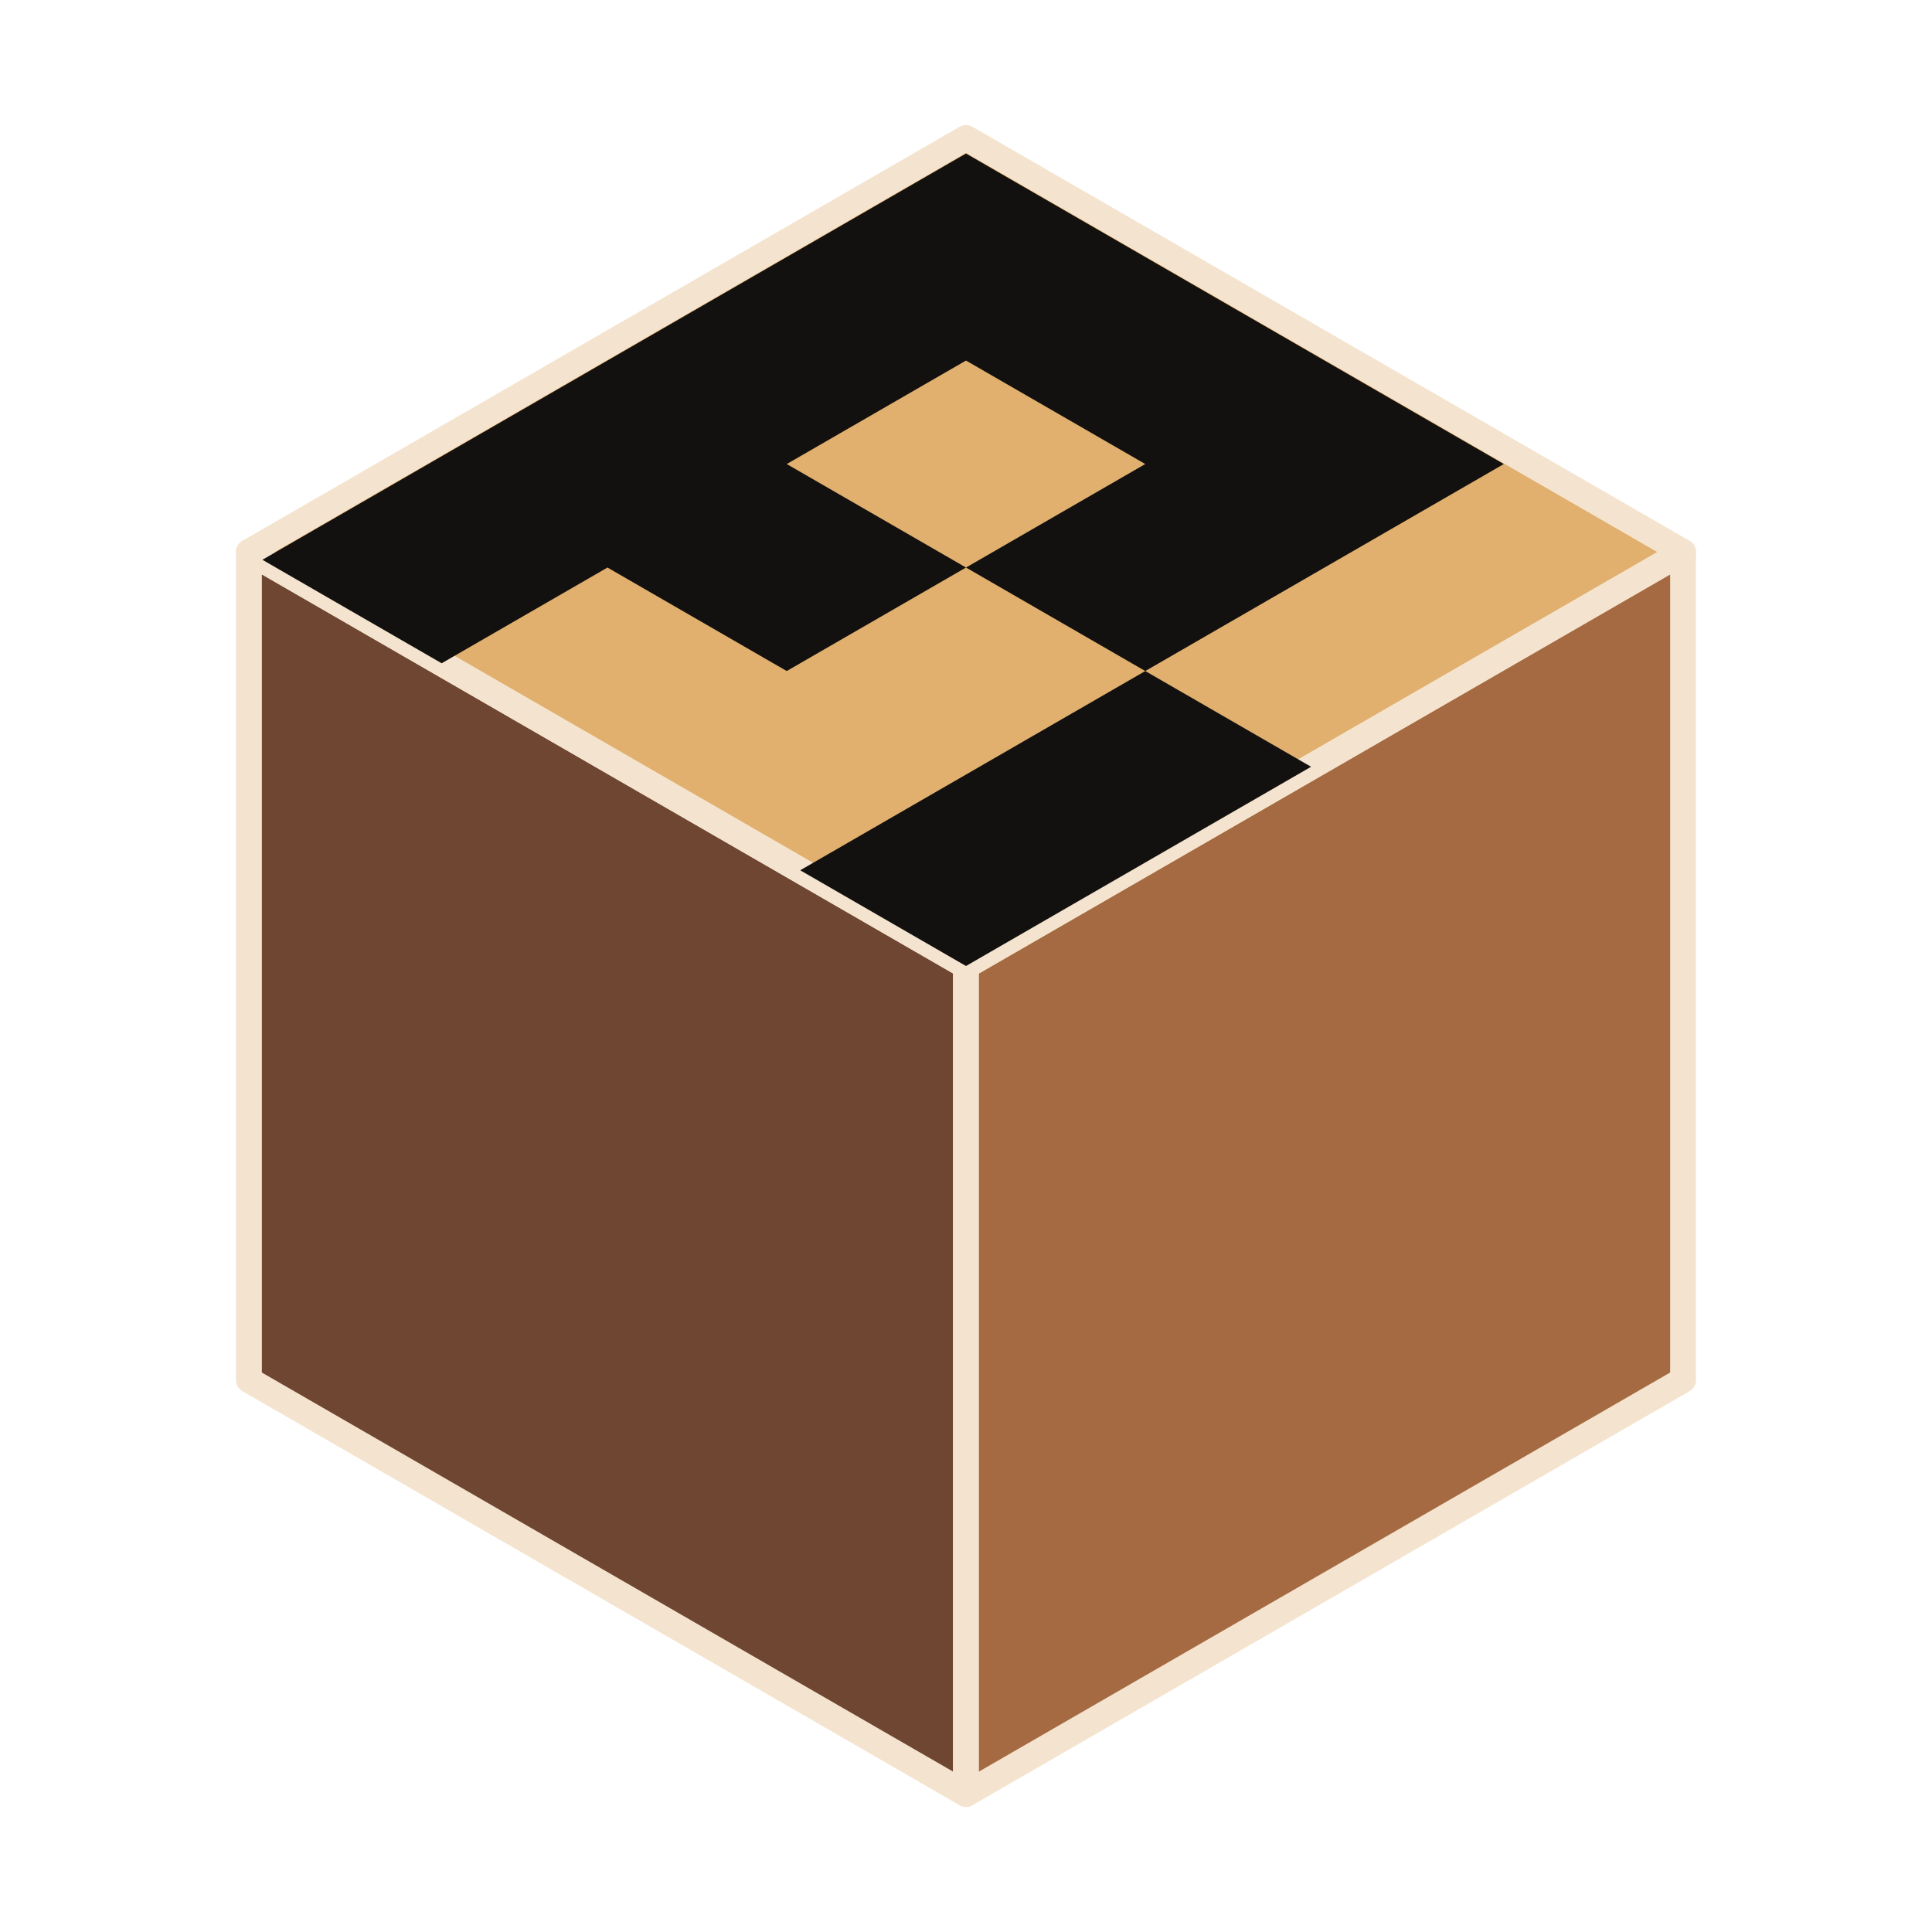
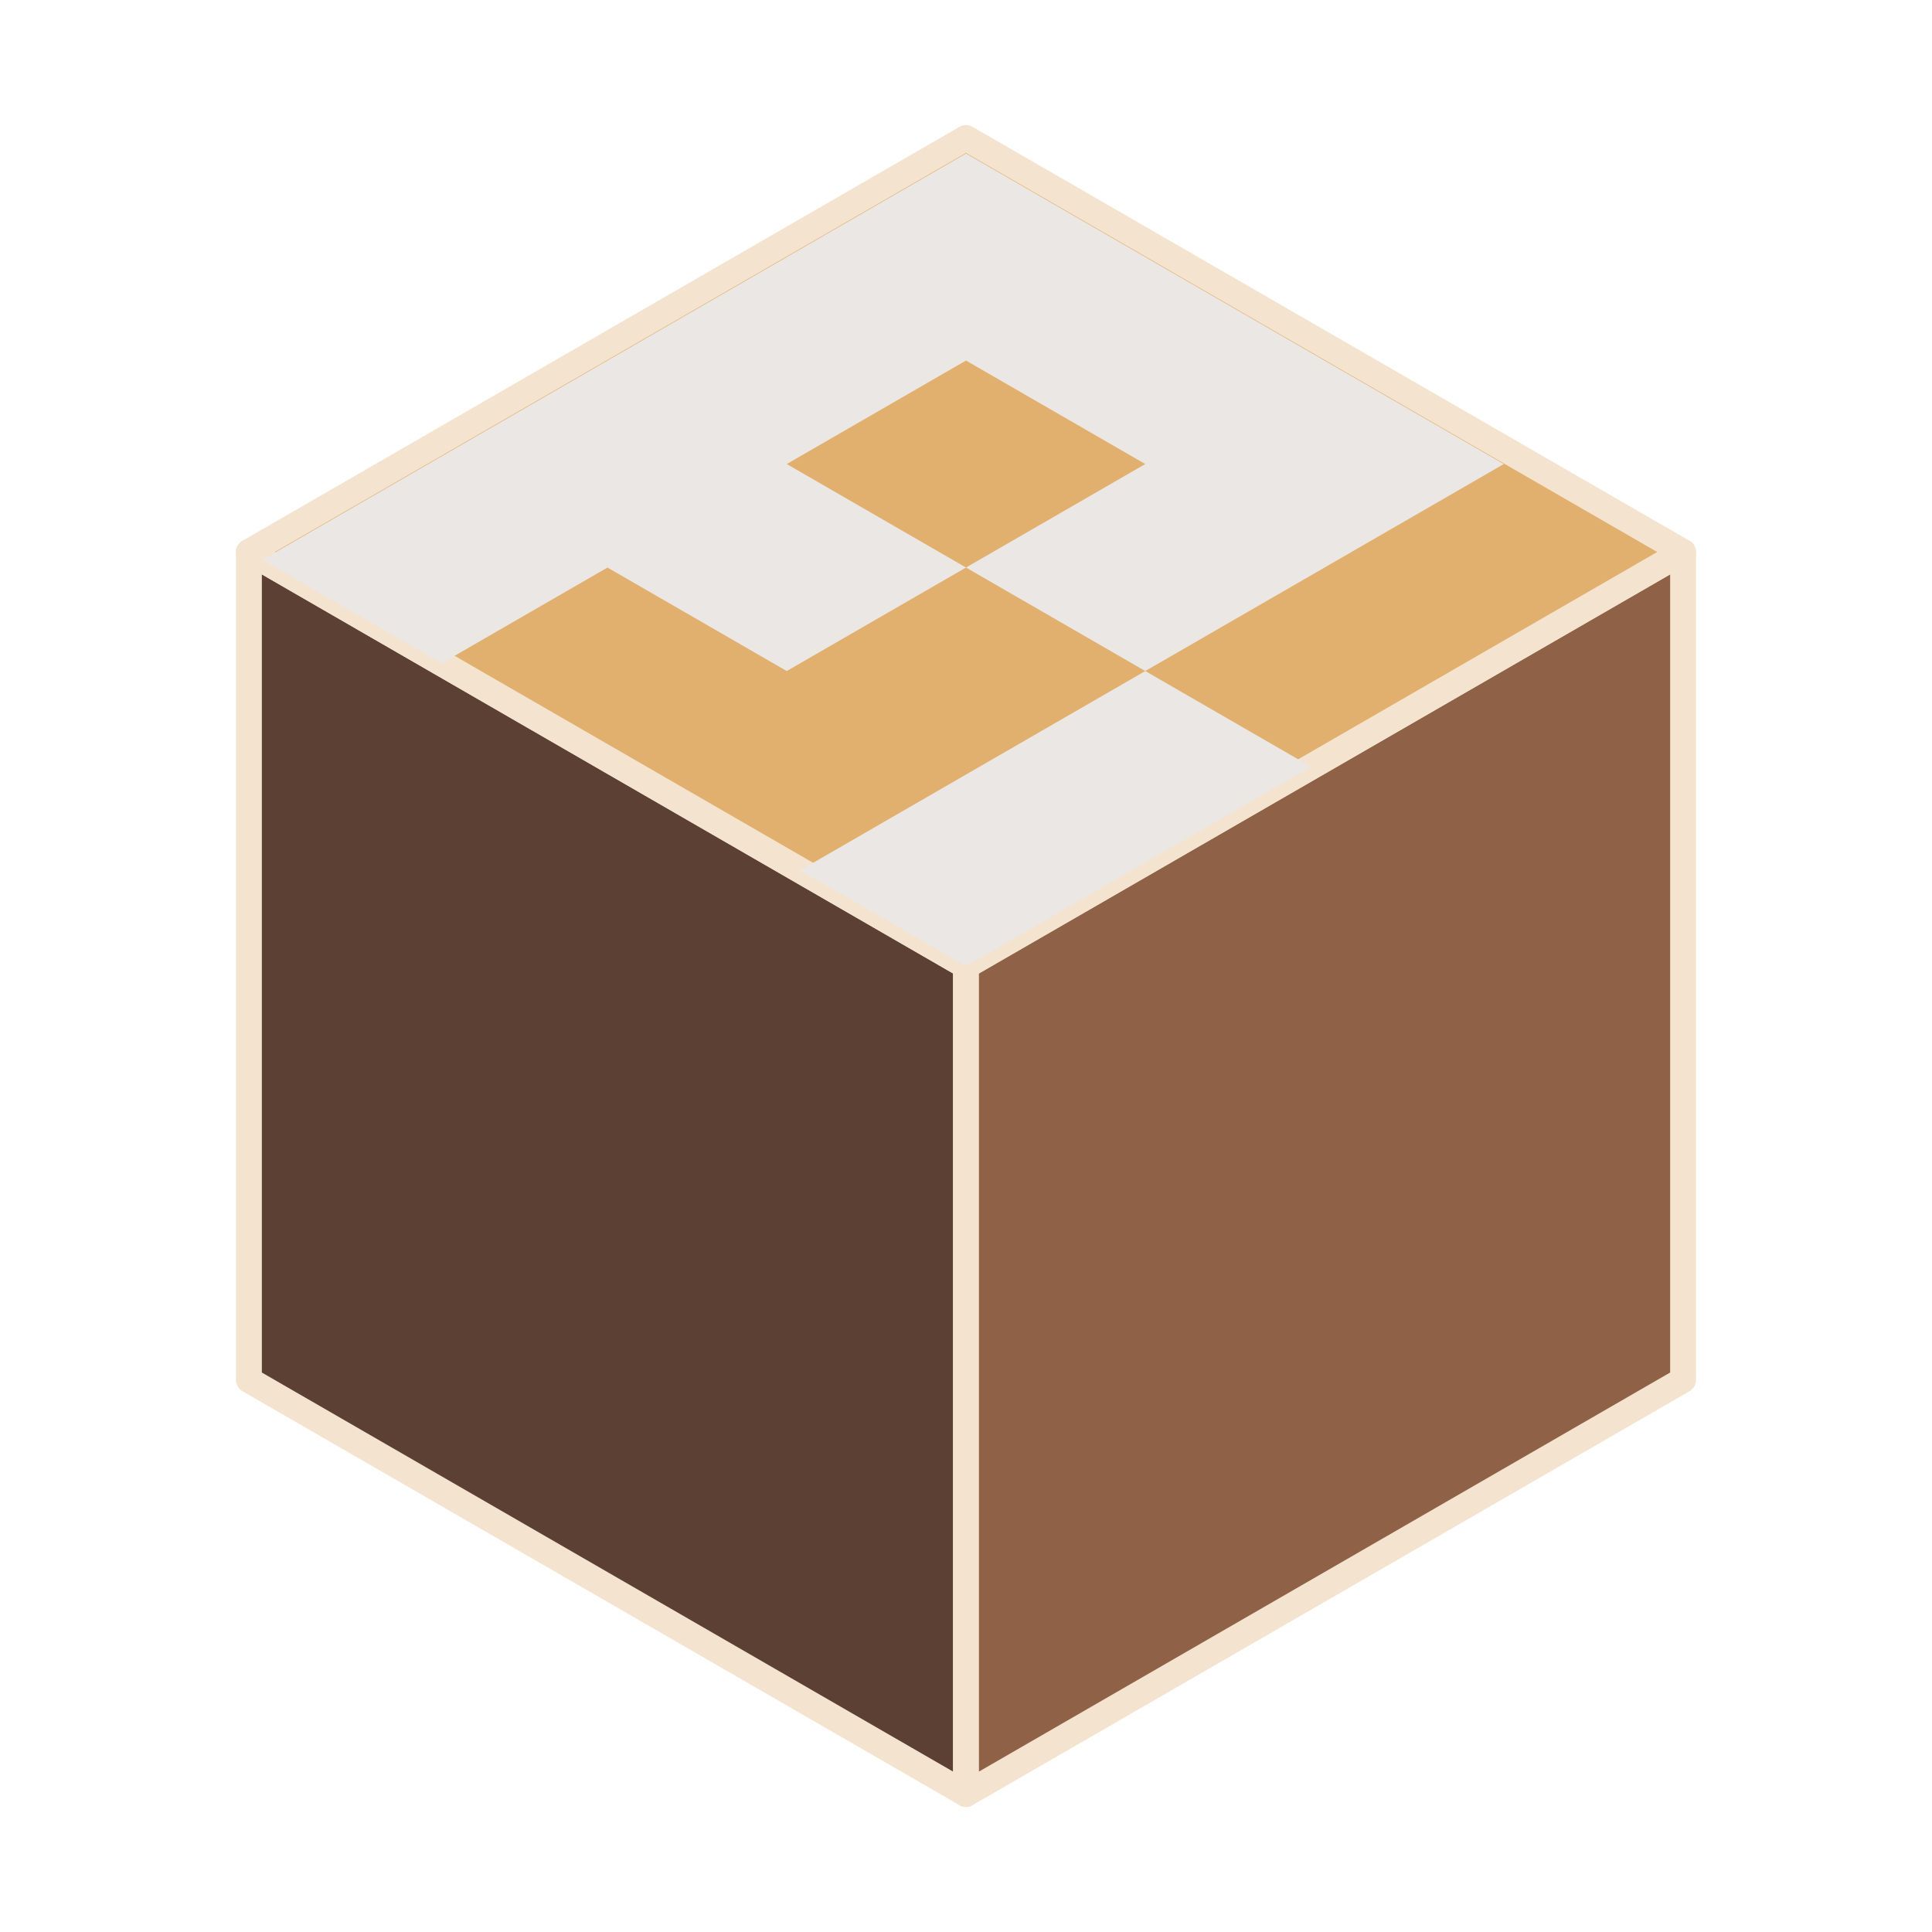
<svg xmlns="http://www.w3.org/2000/svg" viewBox="4.00 8.00 112.00 112.00">
  <defs>
    <clipPath id="pi-face-warm">
      <polygon points="60.00,16.00 101.57,40.00 60.00,64.00 18.43,40.00" />
    </clipPath>
  </defs>
-   <polygon points="18.43,40.00 60.00,64.00 60.00,112.00 18.43,88.00" fill="#6e4632" stroke="#f4e4cf" stroke-width="1.5" stroke-linejoin="round" />
-   <polygon points="101.57,40.00 60.00,64.00 60.00,112.00 101.57,88.00" fill="#a56a42" stroke="#f4e4cf" stroke-width="1.5" stroke-linejoin="round" />
+   <polygon points="18.43,40.00 60.00,64.00 60.00,112.00 18.43,88.00" fill="#5c4034" stroke="#f4e4cf" stroke-width="1.5" stroke-linejoin="round" />
+   <polygon points="101.57,40.00 60.00,64.00 60.00,112.00 101.57,88.00" fill="#8f6248" stroke="#f4e4cf" stroke-width="1.5" stroke-linejoin="round" />
  <polygon points="60.00,16.00 101.57,40.00 60.00,64.00 18.43,40.00" fill="#e1b06e" stroke="#f4e4cf" stroke-width="1.5" stroke-linejoin="round" />
  <g clip-path="url(#pi-face-warm)">
    <g transform="matrix(0.08855254 0.05112583 -0.08855254 0.05112583 60.00 0)">
-       <path fill="#13110f" fill-rule="evenodd" d="M165.29 165.29 H517.36 V400 H400 V517.36 H282.65 V634.72 H165.29 Z M282.65 282.65 V400 H400 V282.65 Z" />
-       <path fill="#13110f" d="M517.36 400 H634.72 V634.72 H517.36 Z" />
+       <path fill="#ebe7e4" fill-rule="evenodd" d="M165.29 165.29 H517.36 V400 H400 V517.36 H282.65 V634.72 H165.29 Z M282.65 282.65 V400 H400 V282.65 Z" />
+       <path fill="#ebe7e4" d="M517.36 400 H634.72 V634.72 H517.36 Z" />
    </g>
  </g>
</svg>
